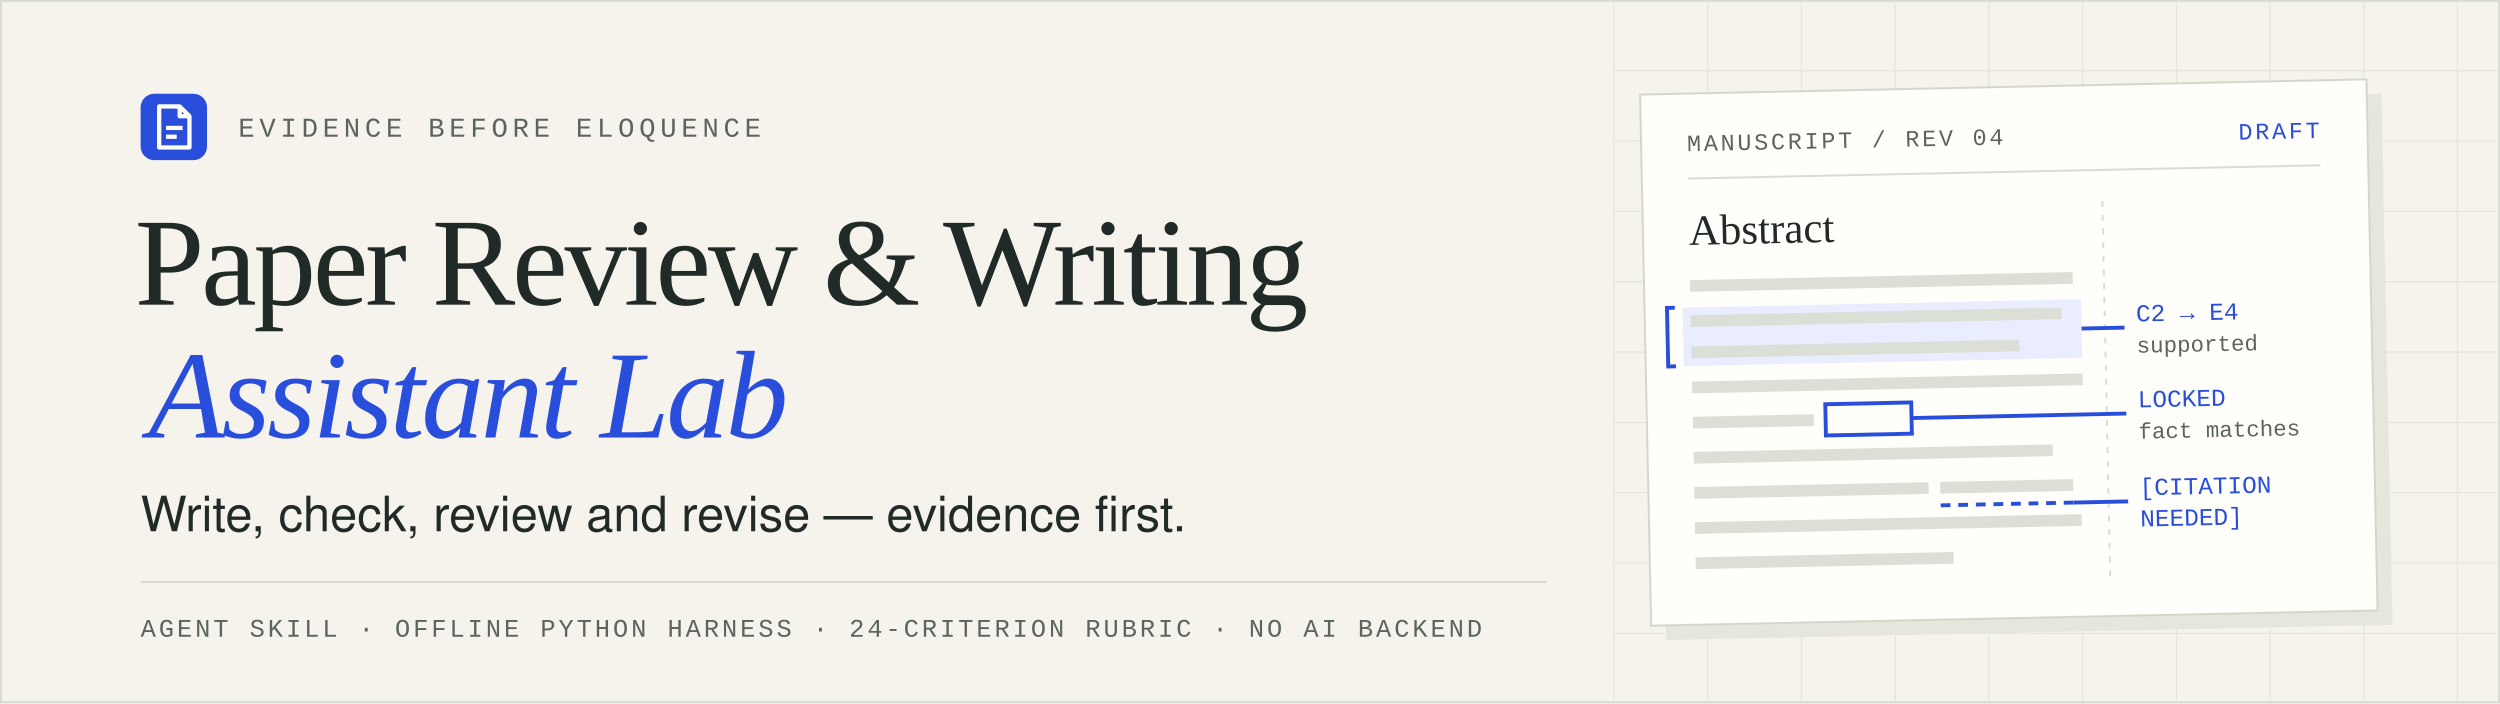
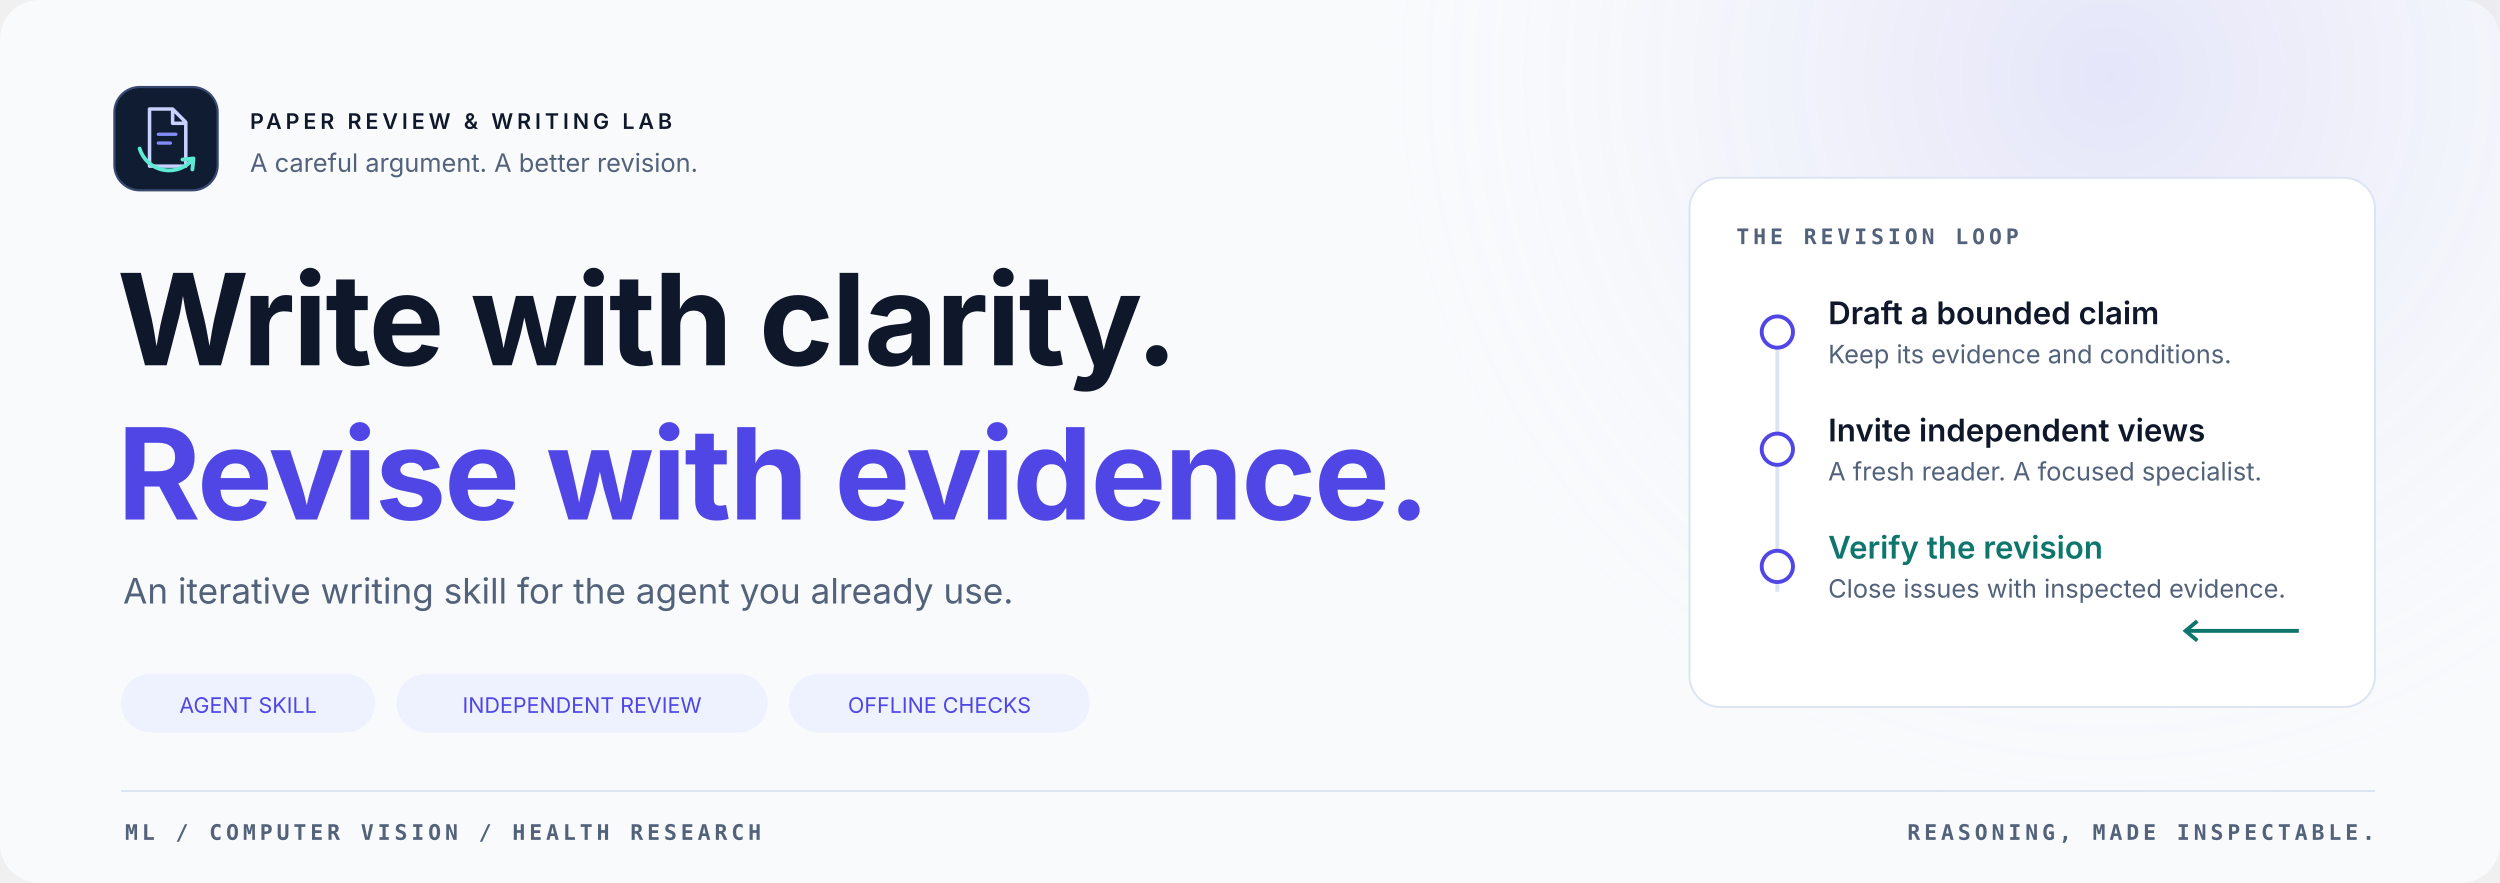
- <svg xmlns="http://www.w3.org/2000/svg" width="1280" height="360" viewBox="0 0 1280 360" role="img" aria-labelledby="banner-title banner-desc">
-   <style>
-     .bg { fill: #f5f3ec; }
-     .frame { fill: none; stroke: #d9dcd2; }
-     .serif { font-family: Georgia, 'Times New Roman', Times, serif; }
-     .sans { font-family: -apple-system, BlinkMacSystemFont, 'Segoe UI', 'Helvetica Neue', Helvetica, Arial, sans-serif; }
-     .mono { font-family: ui-monospace, SFMono-Regular, 'SF Mono', Menlo, Consolas, 'Liberation Mono', monospace; }
-     .eyebrow { font-size: 14px; font-weight: 500; letter-spacing: 2.4px; fill: #5b655e; }
-     .title { font-size: 64px; letter-spacing: -1.6px; fill: #202b27; }
-     .title-em { font-style: italic; fill: #294edb; }
-     .tagline { font-size: 25px; fill: #202b27; }
-     .strip { font-size: 13px; font-weight: 500; letter-spacing: 1.5px; fill: #5b655e; }
-     .rule { stroke: #d9dcd2; stroke-width: 1; }
-     .mark { fill: #294edb; }
-     .mark-glyph { fill: none; stroke: #fffefa; stroke-width: 2.2; stroke-linejoin: round; }
-     .grid { fill: none; stroke: #e2e3da; stroke-width: 1; }
-     .shadow { fill: #e6e7dc; }
-     .sheet { fill: #fffefa; stroke: #d1d8c9; }
-     .sheet-label { font-size: 12px; font-weight: 500; letter-spacing: 1.4px; fill: #5b655e; }
-     .sheet-flag { font-size: 12px; font-weight: 500; letter-spacing: 1.4px; fill: #294edb; }
-     .sheet-heading { font-size: 22px; fill: #202b27; }
-     .text-line { fill: #dcdfd5; }
-     .margin-rule { stroke: #d9dcd2; stroke-dasharray: 3 4; }
-     .accent-stroke { fill: none; stroke: #294edb; stroke-width: 2; }
-     .accent-dash { fill: none; stroke: #294edb; stroke-width: 2; stroke-dasharray: 5 4; }
-     .claim-tint { fill: #e9edff; }
-     .note { font-size: 12.5px; font-weight: 500; fill: #294edb; }
-     .note-sub { font-size: 11.5px; fill: #5b655e; }
-   </style>
+ <svg xmlns="http://www.w3.org/2000/svg" width="1280" height="452" viewBox="0 0 1280 452" role="img" aria-labelledby="title desc">
+   <style>text{font-family:Inter,'Segoe UI',Arial,sans-serif;fill:#0f172a}.muted{fill:#53627b}.accent{fill:#4f46e5}.mint{fill:#0f766e}.mono{font-family:'Cascadia Code',Consolas,monospace;letter-spacing:1.6px}.small{font-size:13px}.label{font-size:11px;font-weight:600;letter-spacing:2px}.heading{font-weight:650;letter-spacing:-1px}</style>
+   <rect width="1280" height="452" rx="20" fill="#f8fafc" />
  <defs>
-     <pattern id="banner-grid" width="48" height="36" patternUnits="userSpaceOnUse" x="826" y="0">
-       <path class="grid" d="M48 0H0V36" />
-     </pattern>
+     <radialGradient id="glow">
+       <stop stop-color="#4f46e5" stop-opacity=".12" />
+       <stop offset="1" stop-color="#f8fafc" stop-opacity="0" />
+     </radialGradient>
  </defs>
-   <rect class="bg" width="1280" height="360" />
-   <rect class="grid-field" x="826" y="0" width="454" height="360" fill="url(#banner-grid)" />
-   <rect class="frame" x="0.5" y="0.5" width="1279" height="359" />
-   <g transform="translate(72 48)">
-     <rect class="mark" width="34" height="34" rx="7" />
-     <path class="mark-glyph" d="M9.5 6.5h10.5l5 5v16h-15.5zM20 6.5v5h5M13 17.5h8.5M13 22h5.5" />
+   <circle cx="1080" cy="40" r="380" fill="url(#glow)" />
+   <g transform="translate(58 44) scale(0.5625)">
+     <rect x="1" y="1" width="94" height="94" rx="23" fill="#101c32" stroke="#394a70" stroke-width="2" />
+     <path d="M33 21h21l12 12v40H33zM54 21v13h12" fill="none" stroke="#c7d2fe" stroke-width="3.2" stroke-linejoin="round" />
+     <path d="M41 44h16M41 52h11" stroke="#818cf8" stroke-width="3" stroke-linecap="round" />
+     <path d="M24 57a28 28 0 0 0 49 9M73 66l-10 1m10-1-1 10" fill="none" stroke="#5eead4" stroke-width="3.5" stroke-linecap="round" stroke-linejoin="round" />
  </g>
-   <text class="mono eyebrow" x="122" y="70">EVIDENCE BEFORE ELOQUENCE</text>
-   <text class="serif title" x="69" y="156">Paper Review &amp; Writing</text>
-   <text class="serif title title-em" x="76" y="224">Assistant Lab</text>
-   <text class="sans tagline" x="72" y="272">Write, check, review and revise — evidence first.</text>
-   <line class="rule" x1="72" y1="298" x2="792" y2="298" />
-   <text class="mono strip" x="72" y="326">AGENT SKILL · OFFLINE PYTHON HARNESS · 24-CRITERION RUBRIC · NO AI BACKEND</text>
-   <g transform="rotate(-1.2 1028 180)" aria-hidden="true">
-     <rect class="shadow" x="850" y="52" width="372" height="272" />
-     <rect class="sheet" x="842.5" y="44.5" width="372" height="272" />
-     <text class="mono sheet-label" x="866" y="74">MANUSCRIPT / REV 04</text>
-     <text class="mono sheet-flag" x="1190" y="74" text-anchor="end">DRAFT</text>
-     <line class="rule" x1="866" y1="88" x2="1190" y2="88" />
-     <text class="serif sheet-heading" x="866" y="122">Abstract</text>
-     <line class="margin-rule" x1="1078" y1="104" x2="1078" y2="296" />
-     <rect class="text-line" x="866" y="140" width="196" height="6" />
-     <rect class="claim-tint" x="862" y="154" width="204" height="30" />
-     <rect class="text-line" x="866" y="158" width="190" height="6" />
-     <rect class="text-line" x="866" y="174" width="168" height="6" />
-     <rect class="text-line" x="866" y="192" width="200" height="6" />
-     <rect class="text-line" x="866" y="210" width="62" height="6" />
-     <rect class="accent-stroke" x="934" y="205" width="44" height="16" />
-     <rect class="text-line" x="866" y="228" width="184" height="6" />
-     <rect class="text-line" x="866" y="246" width="120" height="6" />
-     <line class="accent-dash" x1="992" y1="258" x2="1060" y2="258" />
-     <rect class="text-line" x="992" y="246" width="68" height="6" />
-     <rect class="text-line" x="866" y="264" width="198" height="6" />
-     <rect class="text-line" x="866" y="282" width="132" height="6" />
-     <path class="accent-stroke" d="M858 154h-4v30h4" />
-     <path class="accent-stroke" d="M1066 169H1088" />
-     <path class="accent-stroke" d="M978 213H1088" />
-     <path class="accent-stroke" d="M1060 258H1088" />
-     <text class="mono note" x="1094" y="166">C2 → E4</text>
-     <text class="mono note-sub" x="1094" y="182">supported</text>
-     <text class="mono note" x="1094" y="210">LOCKED</text>
-     <text class="mono note-sub" x="1094" y="226">fact matches</text>
-     <text class="mono note" x="1094" y="255">[CITATION</text>
-     <text class="mono note" x="1094" y="271">NEEDED]</text>
+   <text x="128" y="66" class="label">PAPER REVIEW &amp; WRITING LAB</text>
+   <text x="128" y="88" class="muted small">A careful argument. A better revision.</text>
+   <text x="60" y="187" font-size="65" class="heading">Write with clarity.</text>
+   <text x="60" y="266" font-size="65" class="heading accent">Revise with evidence.</text>
+   <text x="63" y="309" font-size="18" class="muted">An iterative writing skill for the agent you already use.</text>
+   <g transform="translate(62 345)">
+     <rect width="130" height="30" rx="15" fill="#eef2ff" />
+     <text x="65" y="20" text-anchor="middle" font-size="11" class="accent">AGENT SKILL</text>
+     <rect x="141" width="190" height="30" rx="15" fill="#eef2ff" />
+     <text x="236" y="20" text-anchor="middle" font-size="11" class="accent">INDEPENDENT REVIEW</text>
+     <rect x="342" width="154" height="30" rx="15" fill="#eef2ff" />
+     <text x="419" y="20" text-anchor="middle" font-size="11" class="accent">OFFLINE CHECKS</text>
  </g>
+   <rect x="865" y="91" width="351" height="271" rx="16" fill="#ffffff" stroke="#dce4f1" />
+   <text x="889" y="125" class="mono label muted">THE REVISION LOOP</text>
+   <path d="M910 170v133" stroke="#dce4f1" stroke-width="2" />
+   <g fill="#ffffff" stroke="#4f46e5" stroke-width="2">
+     <circle cx="910" cy="170" r="8" />
+     <circle cx="910" cy="230" r="8" />
+     <circle cx="910" cy="290" r="8" />
+   </g>
+   <text x="936" y="166" font-size="16" font-weight="600">Draft a bounded claim</text>
+   <text x="936" y="186" class="small muted">Keep its evidence and conditions.</text>
+   <text x="936" y="226" font-size="16" font-weight="600">Invite independent views</text>
+   <text x="936" y="246" class="small muted">A fresh reader. A focused specialist.</text>
+   <text x="936" y="286" font-size="16" font-weight="600" class="mint">Verify the revision</text>
+   <text x="936" y="306" class="small muted">Close issues with inspected evidence.</text>
+   <path d="M1177 323H1119" stroke="#0f766e" stroke-width="2" />
+   <path d="m1125 318-6 5 6 5" stroke="#0f766e" stroke-width="2" fill="none" />
+   <path d="M62 405h1154" stroke="#dce4f1" />
+   <text x="64" y="430" class="mono label muted">ML / COMPUTER VISION / HEALTH RESEARCH</text>
+   <text x="1216" y="430" text-anchor="end" class="mono label muted">REASONING, MADE INSPECTABLE.</text>
</svg>
